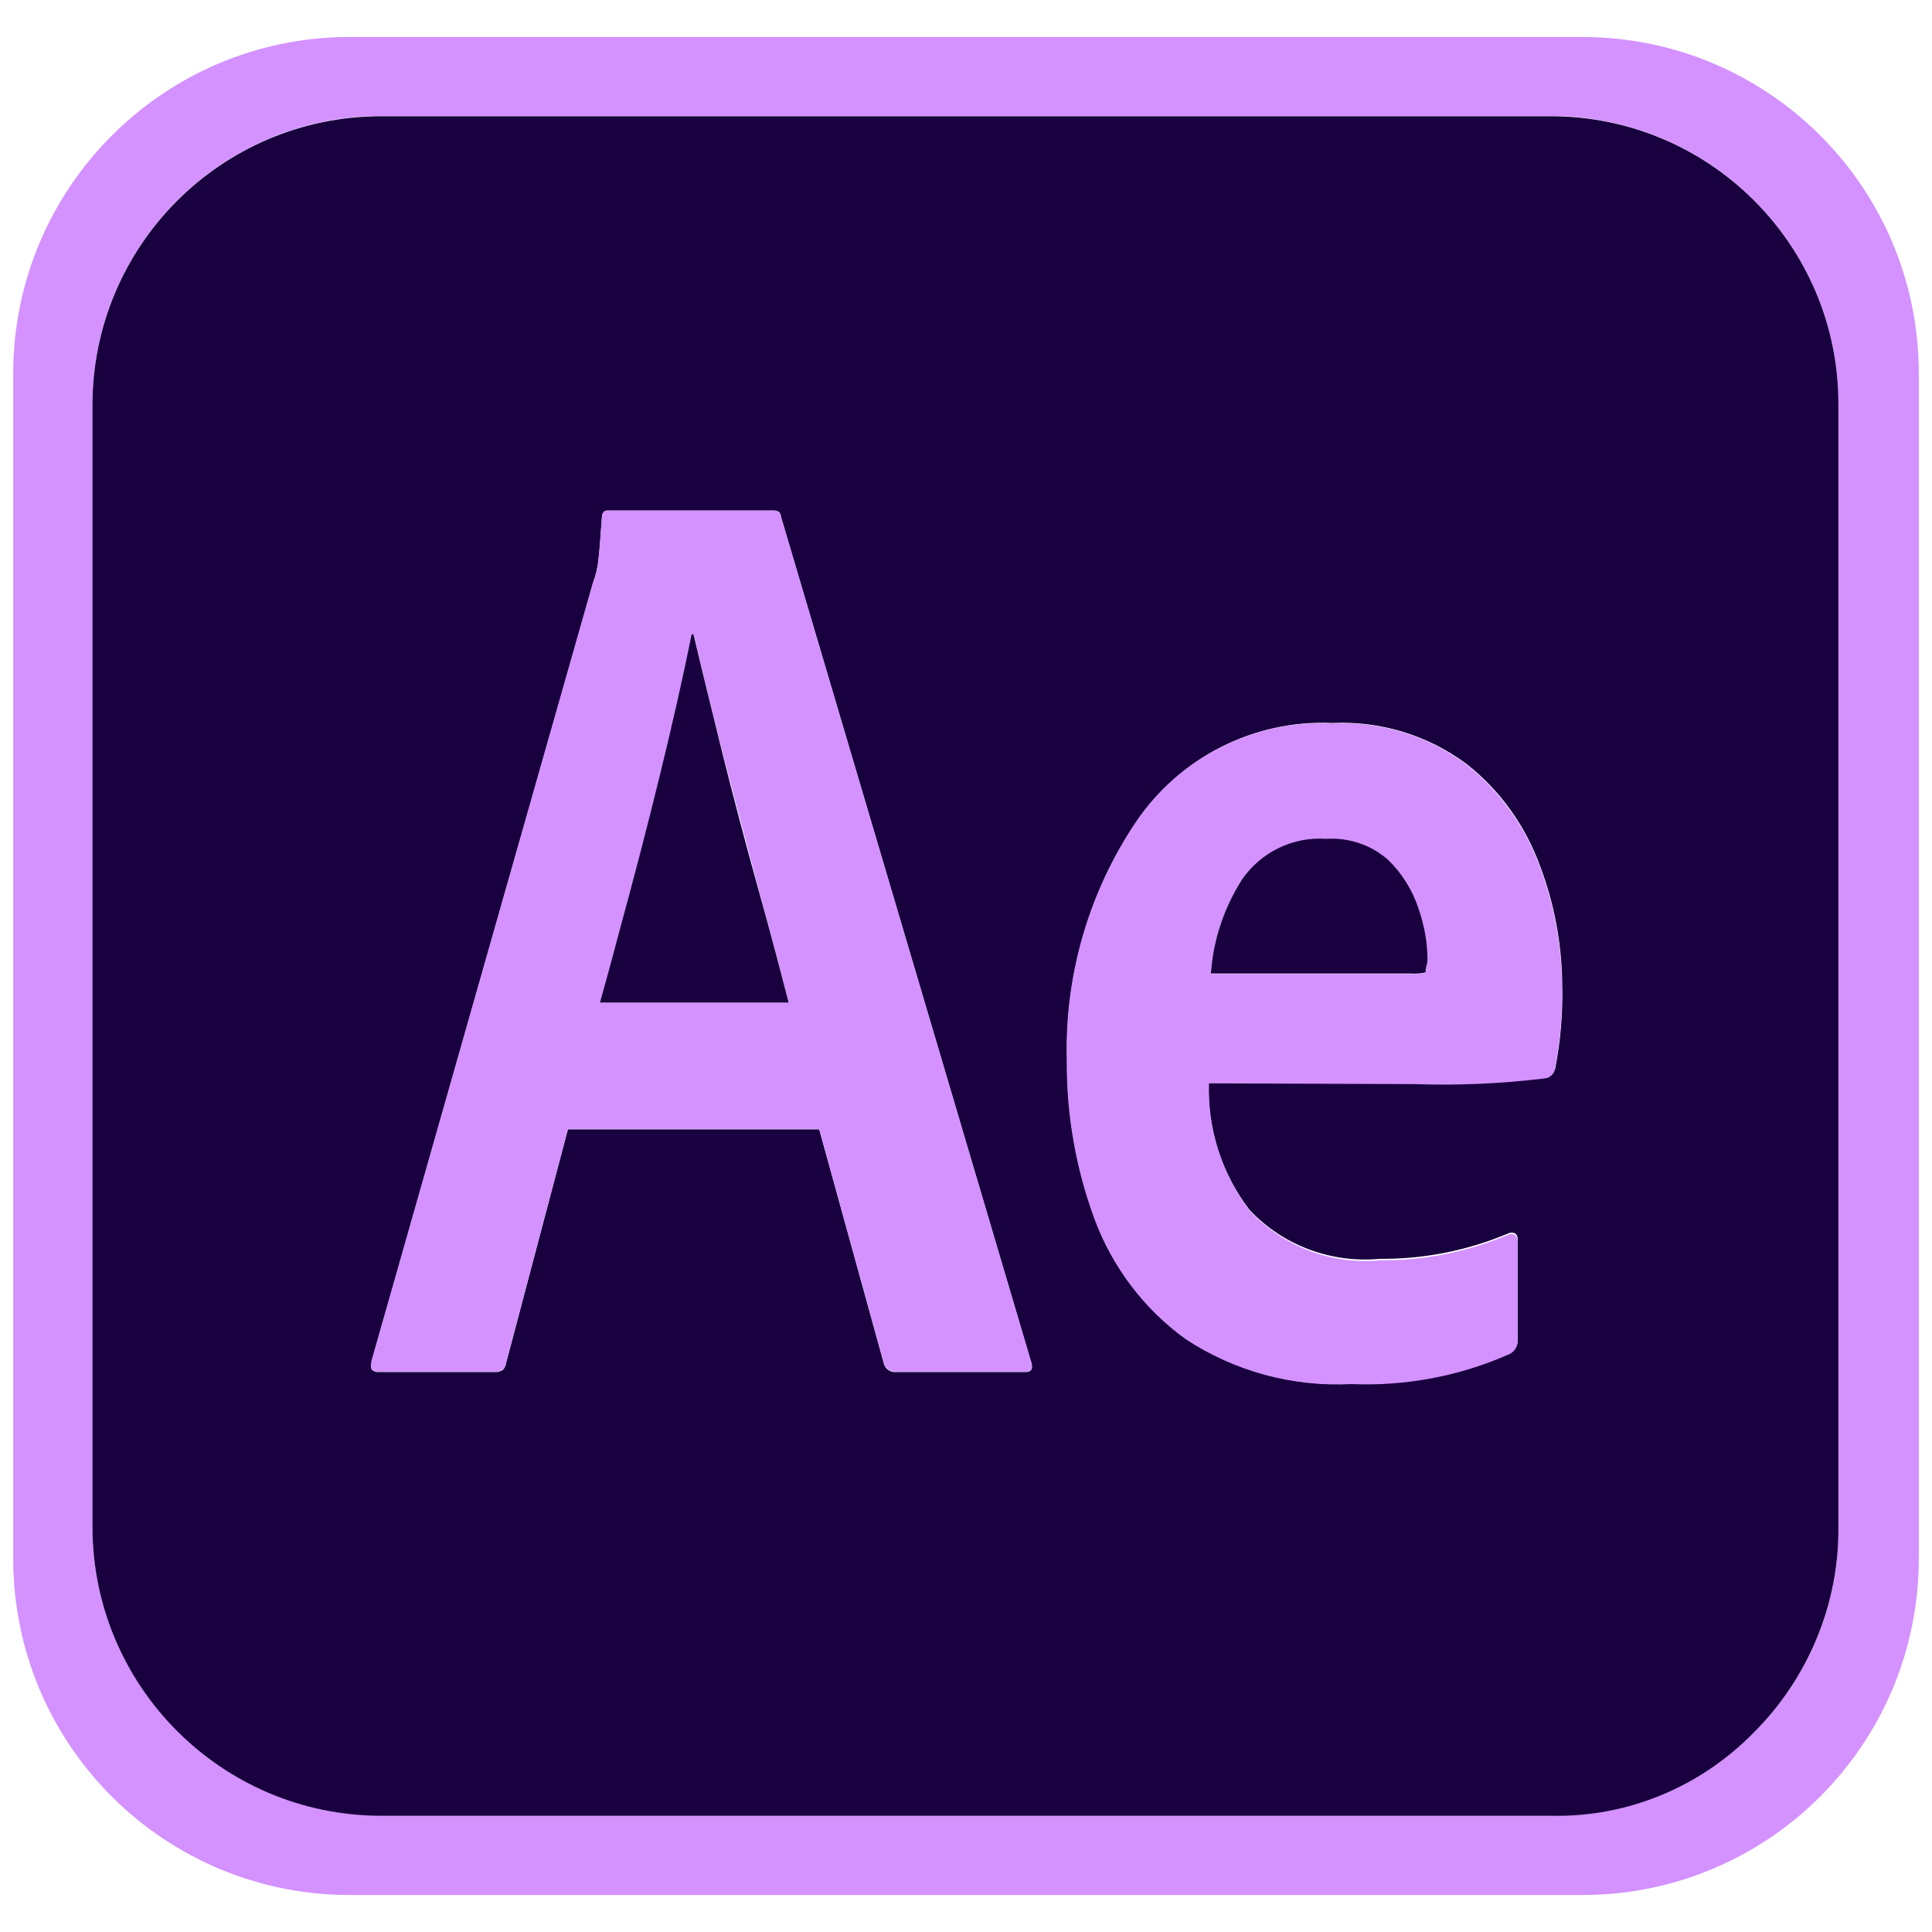
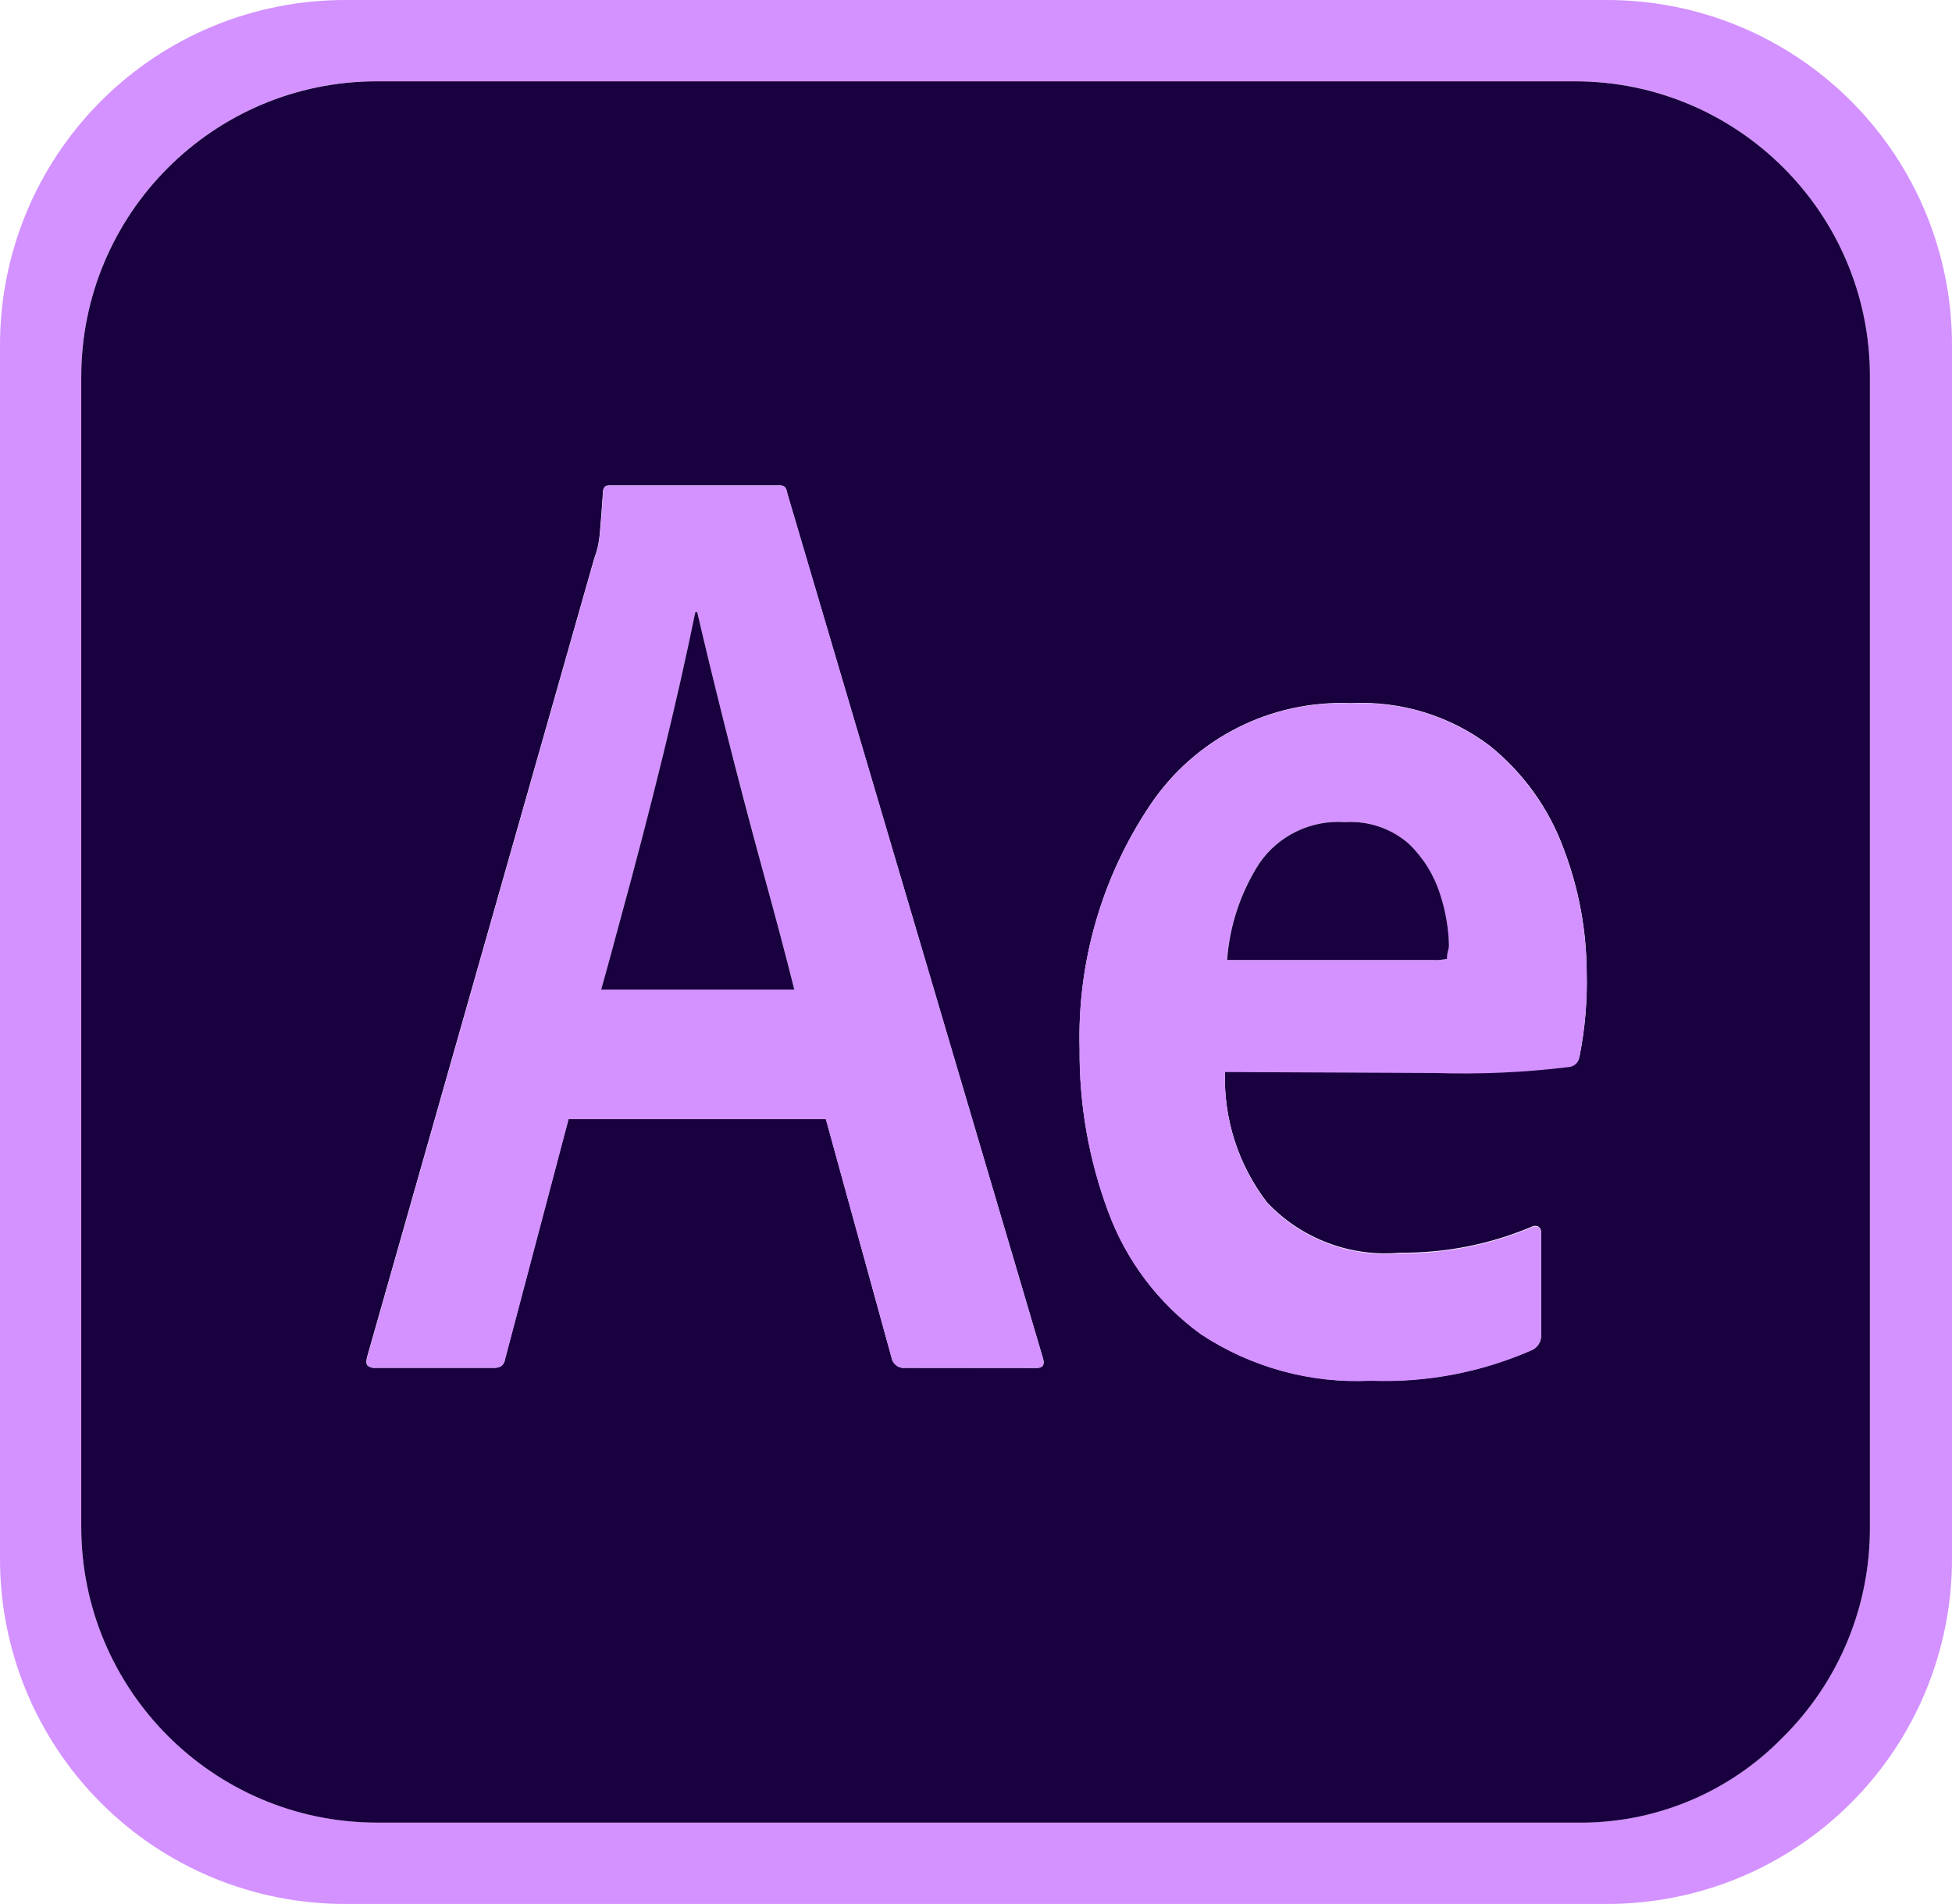
- <svg xmlns="http://www.w3.org/2000/svg" version="1.1" id="레이어_1" x="0px" y="0px" viewBox="0 0 512 512" style="enable-background:new 0 0 512 512;" xml:space="preserve">
-   <style type="text/css">
- 	.st0{fill:#D392FF;}
- 	.st1{fill:#19003E;}
- </style>
-   <path id="패스_364" class="st0" d="M508.5,99.2v313.6c0.1,49.3-39.7,89.3-89,89.4H92.9c-49.3,0.1-89.3-39.7-89.4-89v-314  C3.4,50,43.2,9.9,92.5,9.8c0,0,0,0,0,0h326.6c49.3-0.1,89.3,39.7,89.4,89V99.2z M487.2,404.6V107.1c0-42.2-34.1-76.3-76.3-76.4h0  H100.9c-42.2,0.1-76.4,34.4-76.4,76.6v297.2c0,42.2,34.1,76.5,76.4,76.6h310.3c20.1,0.4,39.5-7.6,53.5-22  C479.3,444.8,487.4,425.1,487.2,404.6L487.2,404.6z" />
-   <path id="패스_365" class="st1" d="M487.2,107.1v297.5c0.2,20.5-8,40.2-22.5,54.6c-14.1,14.4-33.4,22.4-53.5,22H100.9  c-42.2-0.1-76.4-34.4-76.4-76.6V107.4c0-42.2,34.1-76.5,76.4-76.6h310C453,30.8,487.2,64.9,487.2,107.1L487.2,107.1L487.2,107.1  L487.2,107.1z M412.2,282.9c1.4-7.3,2-14.7,1.8-22.1c-0.1-10.7-2.1-21.4-5.9-31.4c-3.9-10.6-10.5-19.9-19.4-26.9  c-10.3-7.7-22.9-11.5-35.7-10.9c-20.7-0.9-40.3,9.1-51.9,26.2c-12.5,18.6-18.9,40.7-18.3,63.1c-0.1,14.4,2.4,28.7,7.4,42.2  c4.7,12.7,13,23.7,23.9,31.6c13,8.6,28.4,12.8,44,12c14.3,0.5,28.6-2.2,41.8-8c1.6-0.7,2.5-2.4,2.3-4.1v-26.1  c0.1-0.7-0.2-1.3-0.8-1.7c-0.6-0.2-1.2-0.2-1.8,0.1c-10.7,4.5-22.2,6.8-33.9,6.7c-12.9,1.2-25.6-3.5-34.5-12.9  c-7.5-9.7-11.3-21.7-10.9-33.9l54.3,0.2c11.6,0.4,23.1-0.1,34.6-1.5C410.8,285.5,412,284.3,412.2,282.9L412.2,282.9z M271.8,363.6  c1.5,0,2-0.8,1.5-2.5l-66.2-223.7c-0.1-0.6-0.3-1.2-0.6-1.7c-0.5-0.3-1.1-0.4-1.7-0.4H161c-1,0-1.5,0.7-1.5,2.1  c-0.4,5-0.6,8.6-0.9,10.9c-0.2,2.1-0.7,4.1-1.4,6L98.6,360.5c-0.3,1.2-0.3,2,0,2.5c0.5,0.5,1.3,0.7,2,0.6H131  c0.8,0.1,1.5-0.1,2.2-0.5c0.5-0.5,0.8-1.1,0.9-1.8l16.4-62h66.6l17.2,62.3c0.5,1.4,1.9,2.2,3.4,2L271.8,363.6z" />
-   <path id="패스_366" class="st0" d="M402.2,328.7v26.1c0.2,1.7-0.7,3.4-2.3,4.1c-13.1,5.8-27.4,8.5-41.8,7.9  c-15.6,0.8-31-3.4-44-12c-10.9-7.9-19.3-19-24-31.6c-5-13.5-7.5-27.8-7.4-42.2c-0.6-22.4,5.8-44.5,18.3-63.1  c11.6-17.2,31.2-27.1,51.9-26.2c12.8-0.6,25.4,3.2,35.7,10.9c8.8,7,15.5,16.3,19.4,26.9c3.8,10,5.8,20.7,5.9,31.4  c0.2,7.4-0.4,14.8-1.8,22.1c-0.1,1.5-1.3,2.7-2.8,2.8c-11.5,1.4-23,1.9-34.6,1.5l-54.3-0.2c-0.4,12.2,3.5,24.2,10.9,33.9  c8.9,9.4,21.6,14.2,34.4,13c11.6,0.1,23.1-2.2,33.8-6.7c0.5-0.3,1.2-0.4,1.8-0.1C401.9,327.5,402.2,328.1,402.2,328.7z M378.1,255.7  c0.1-0.4,0.2-0.9,0.2-1.3c-0.1-4.5-0.9-9-2.3-13.3c-1.6-5-4.3-9.5-8.1-13.1c-4.5-4-10.5-6-16.5-5.6c-8.8-0.6-17.2,3.4-22.2,10.7  c-4.8,7.5-7.7,16.1-8.3,25h53c1.3,0.1,2.6,0,3.9-0.3C377.8,257.1,377.9,256.5,378.1,255.7L378.1,255.7z" />
-   <path id="패스_367" class="st1" d="M378.3,254.4c0,0.4-0.1,0.9-0.2,1.3c-0.2,0.7-0.3,1.3-0.3,2c-1.3,0.3-2.6,0.4-3.9,0.3h-53  c0.6-8.9,3.5-17.5,8.3-25c5-7.2,13.4-11.3,22.2-10.7c6-0.4,12,1.6,16.5,5.6c3.7,3.6,6.5,8.1,8.1,13.1  C377.5,245.4,378.3,249.9,378.3,254.4z" />
-   <path id="패스_368" class="st0" d="M273.3,361c0.5,1.7,0,2.5-1.5,2.5h-34.1c-1.5,0.2-2.8-0.7-3.4-2l-17.2-62.3h-66.6l-16.4,62  c-0.1,0.7-0.4,1.3-0.9,1.8c-0.6,0.4-1.4,0.6-2.2,0.5h-30.5c-0.7,0.1-1.5-0.1-2-0.6c-0.3-0.4-0.3-1.2,0-2.5l58.7-206.2  c0.8-1.9,1.2-3.9,1.4-6c0.3-2.3,0.5-5.9,0.9-10.9c0-1.4,0.5-2,1.5-2h43.8c0.6-0.1,1.2,0.1,1.7,0.4c0.3,0.5,0.6,1.1,0.6,1.7  L273.3,361z M184.4,265.7H209c-2-8.2-4.8-18.5-8.2-31c-3.2-12-6.4-24-9.5-36.1c-3.1-12.1-5.6-22.3-7.4-30.5h-0.5  c-4.6,22.7-11.2,49.6-19.7,80.7c-1.5,5.8-3.1,11.4-4.6,16.9L184.4,265.7L184.4,265.7z" />
-   <path id="패스_369" class="st1" d="M209,265.7h-50c1.5-5.5,3.1-11.1,4.6-16.9c8.5-31.1,15.1-58,19.7-80.7h0.5  c1.9,8.2,4.4,18.4,7.4,30.5s6.2,24.2,9.5,36.1C204.2,247.2,206.9,257.5,209,265.7z" />
+ <svg xmlns="http://www.w3.org/2000/svg" width="60" height="58.51" viewBox="0 0 60 58.51">
+   <g id="그룹_131" data-name="그룹 131" transform="translate(-319.31 -622.44)">
+     <g id="그룹_114" data-name="그룹 114" transform="translate(319.31 622.44)">
+       <path id="패스_364" data-name="패스 364" d="M379.31,633.065v37.261a10.6,10.6,0,0,1-10.621,10.625H329.935a10.6,10.6,0,0,1-10.625-10.625V633.065a10.6,10.6,0,0,1,10.625-10.625h38.754a10.6,10.6,0,0,1,10.621,10.625Zm-2.524,36.287V634.009a9.069,9.069,0,0,0-9.072-9.072H330.879a9.088,9.088,0,0,0-9.072,9.1v35.312a9.094,9.094,0,0,0,9.072,9.1h36.865a8.666,8.666,0,0,0,6.361-2.617A9.022,9.022,0,0,0,376.786,669.351Z" transform="translate(-319.31 -622.44)" fill="#d392ff" />
+       <path id="패스_365" data-name="패스 365" d="M380.979,638.2v35.342a9.022,9.022,0,0,1-2.68,6.485,8.666,8.666,0,0,1-6.361,2.617H335.072a9.094,9.094,0,0,1-9.072-9.1V638.232a9.088,9.088,0,0,1,9.072-9.1h36.836a9.069,9.069,0,0,1,9.072,9.072Zm-8.922,20.884a11.728,11.728,0,0,0,.217-2.621,10.769,10.769,0,0,0-.7-3.729,7.278,7.278,0,0,0-2.3-3.2,6.537,6.537,0,0,0-4.245-1.292,7.071,7.071,0,0,0-6.164,3.117,12.789,12.789,0,0,0-2.176,7.5,13.987,13.987,0,0,0,.881,5.01,8.123,8.123,0,0,0,2.845,3.759,8.691,8.691,0,0,0,5.223,1.43,11.237,11.237,0,0,0,4.961-.944.481.481,0,0,0,.273-.485v-3.106a.2.2,0,0,0-.09-.2.23.23,0,0,0-.213.015,10.113,10.113,0,0,1-4.021.791,4.994,4.994,0,0,1-4.092-1.538,6.27,6.27,0,0,1-1.3-4.032l6.455.03a26.674,26.674,0,0,0,4.11-.183.361.361,0,0,0,.332-.332Zm-16.68,9.587c.183,0,.243-.1.183-.3L347.7,641.793a.448.448,0,0,0-.075-.2.307.307,0,0,0-.2-.045h-5.208c-.119,0-.183.078-.183.243-.041.59-.075,1.019-.1,1.292a2.663,2.663,0,0,1-.168.717l-6.97,24.5q-.062.213,0,.291a.3.3,0,0,0,.243.075h3.621a.408.408,0,0,0,.258-.06.339.339,0,0,0,.108-.213l1.949-7.369h7.914l2.038,7.4a.382.382,0,0,0,.4.243Z" transform="translate(-323.503 -626.633)" fill="#19003e" />
+       <path id="패스_366" data-name="패스 366" d="M422.382,696.624v3.106a.481.481,0,0,1-.273.485,11.237,11.237,0,0,1-4.961.944,8.692,8.692,0,0,1-5.223-1.43,8.123,8.123,0,0,1-2.845-3.759,13.987,13.987,0,0,1-.881-5.01,12.789,12.789,0,0,1,2.176-7.5,7.071,7.071,0,0,1,6.164-3.117,6.537,6.537,0,0,1,4.245,1.292,7.278,7.278,0,0,1,2.3,3.2,10.77,10.77,0,0,1,.7,3.729,11.728,11.728,0,0,1-.217,2.621.361.361,0,0,1-.332.332,26.674,26.674,0,0,1-4.11.183l-6.455-.03a6.27,6.27,0,0,0,1.3,4.032,4.994,4.994,0,0,0,4.092,1.538,10.113,10.113,0,0,0,4.021-.791.23.23,0,0,1,.213-.015A.2.2,0,0,1,422.382,696.624Zm-2.86-8.676a.547.547,0,0,0,.03-.153,5.4,5.4,0,0,0-.273-1.583,3.706,3.706,0,0,0-.959-1.553,2.709,2.709,0,0,0-1.964-.668,2.936,2.936,0,0,0-2.636,1.266,6.329,6.329,0,0,0-.989,2.968h6.3a1.6,1.6,0,0,0,.459-.034A.919.919,0,0,1,419.523,687.948Z" transform="translate(-375.016 -658.725)" fill="#d392ff" />
+       <path id="패스_367" data-name="패스 367" d="M427.161,693.924a.546.546,0,0,1-.03.153.919.919,0,0,0-.03.243,1.6,1.6,0,0,1-.459.034h-6.3a6.33,6.33,0,0,1,.989-2.968,2.936,2.936,0,0,1,2.636-1.266,2.709,2.709,0,0,1,1.964.668,3.706,3.706,0,0,1,.959,1.553A5.4,5.4,0,0,1,427.161,693.924Z" transform="translate(-382.623 -664.854)" fill="#19003e" />
+       <path id="패스_368" data-name="패스 368" d="M370.279,689.219c.06.2,0,.3-.183.3h-4.051a.382.382,0,0,1-.4-.243l-2.038-7.4H355.7l-1.949,7.369a.34.34,0,0,1-.108.213.408.408,0,0,1-.258.06h-3.621a.3.3,0,0,1-.243-.075q-.062-.078,0-.291l6.97-24.5a2.662,2.662,0,0,0,.168-.717c.03-.273.063-.7.1-1.292,0-.164.063-.243.183-.243h5.208a.306.306,0,0,1,.2.045.448.448,0,0,1,.075.2Zm-10.565-11.327h2.923q-.364-1.462-.974-3.681-.577-2.133-1.127-4.293t-.881-3.625h-.06q-.823,4.049-2.344,9.591-.274,1.036-.549,2.008h3.013Z" transform="translate(-338.222 -647.482)" fill="#d392ff" />
+       <path id="패스_369" data-name="패스 369" d="M374.746,684.429H368.81q.274-.974.549-2.008,1.518-5.538,2.344-9.591h.06q.336,1.462.881,3.625t1.127,4.293Q374.382,682.966,374.746,684.429Z" transform="translate(-350.331 -654.018)" fill="#19003e" />
+     </g>
+   </g>
</svg>
